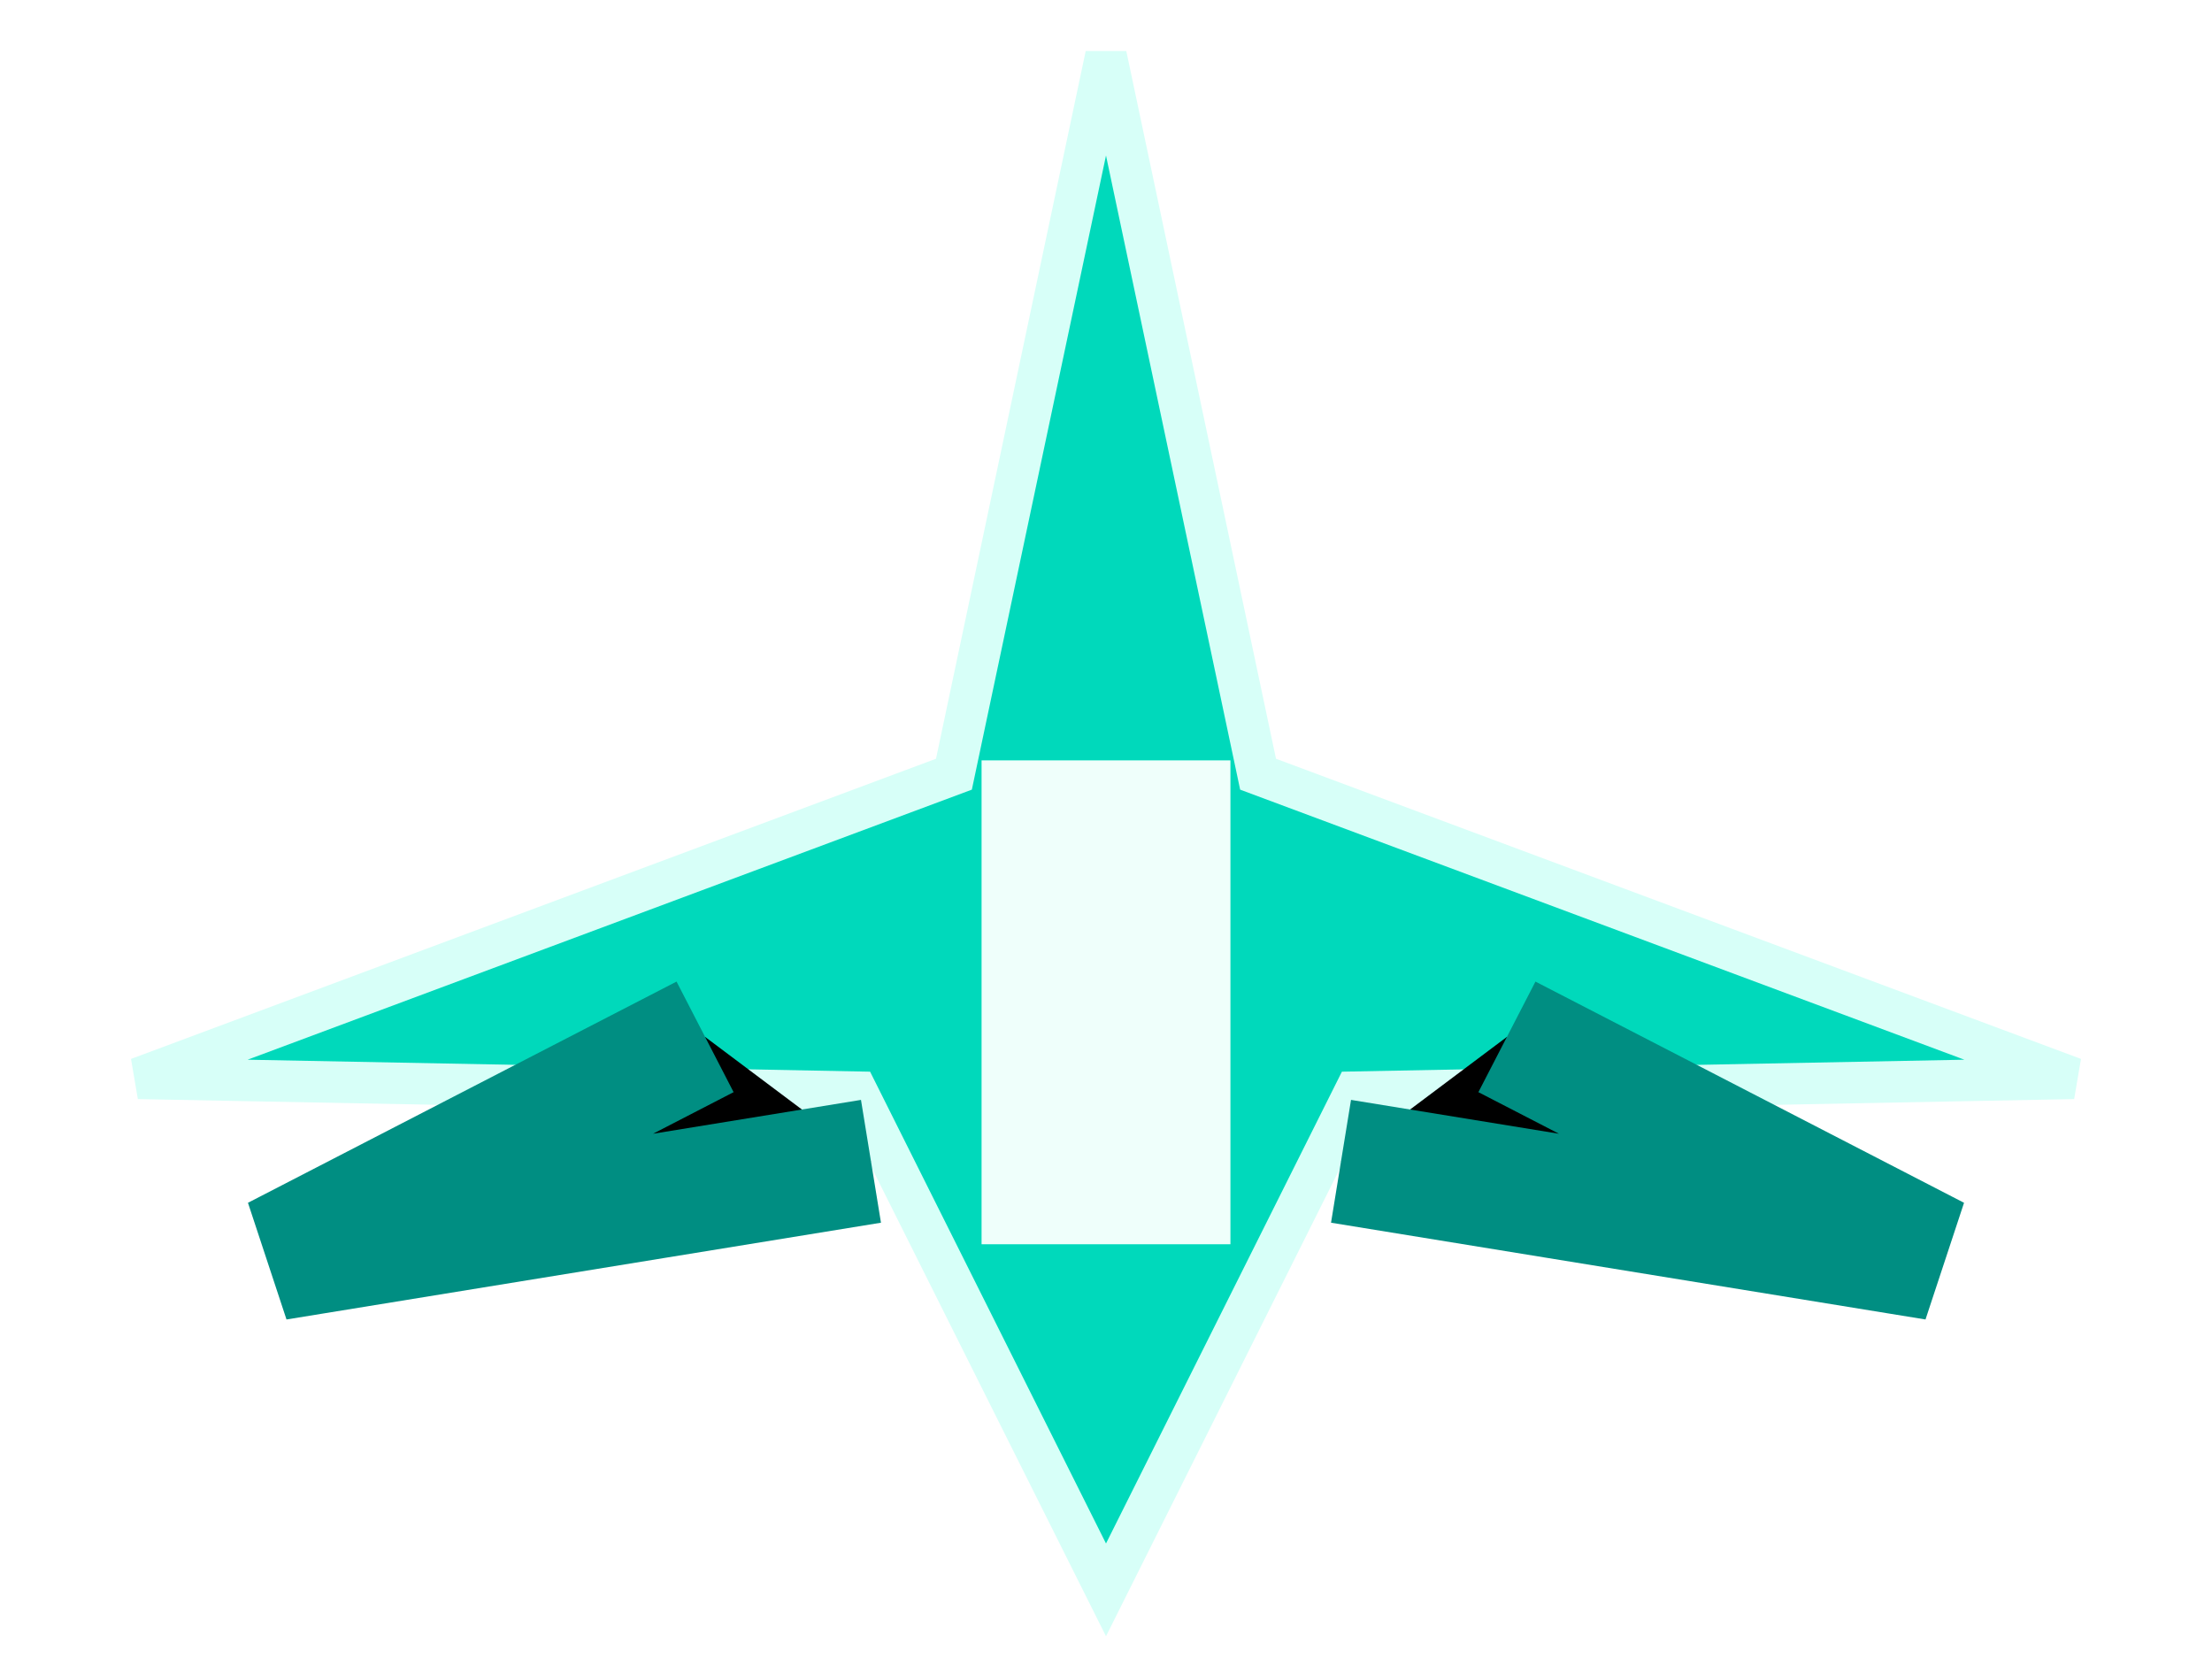
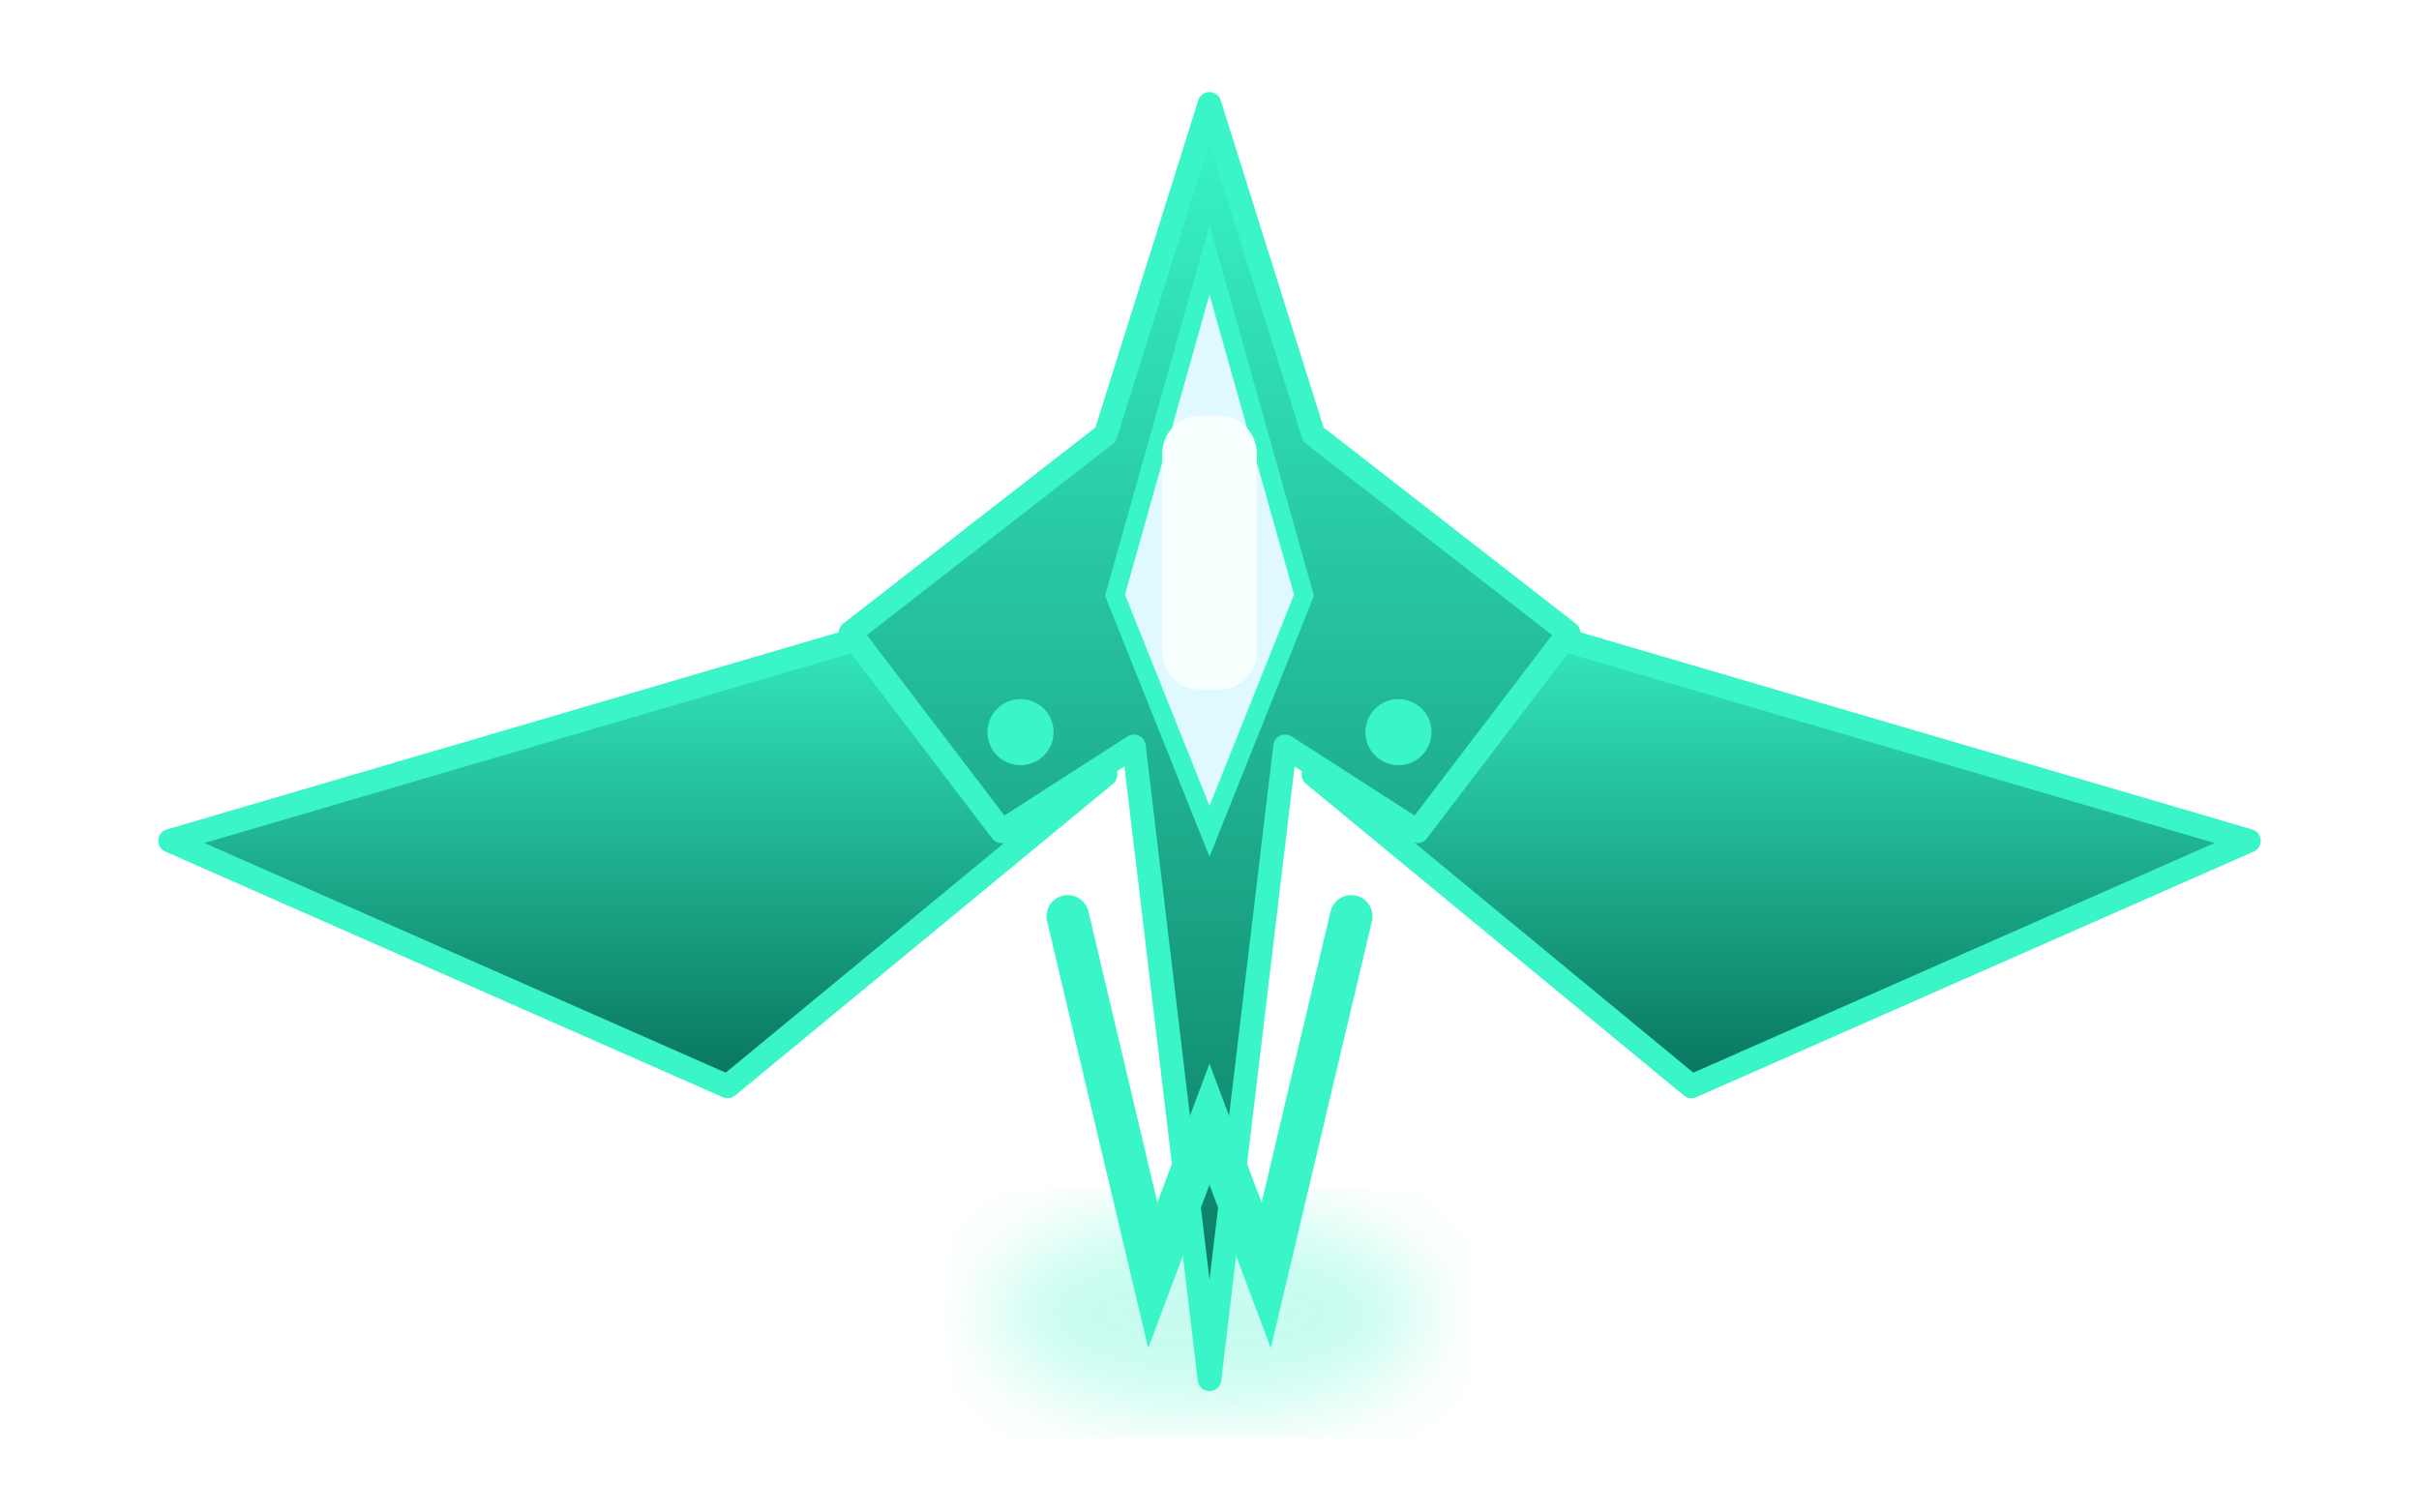
- <svg xmlns="http://www.w3.org/2000/svg" viewBox="0 0 160 120">
-   <path d="M80 4 91 56 150 78 98 79 80 115 62 79 10 78l59-22Z" fill="#00d9bb" stroke="#d7fff8" stroke-width="3" />
-   <path d="M71 55h18v35H71z" fill="#effffb" />
-   <path d="M51 75 20 91l43-7m46-9 31 16-43-7" stroke="#008e82" stroke-width="9" />
+ <svg xmlns="http://www.w3.org/2000/svg" width="512" height="320" viewBox="0 0 512 320">
+   <defs>
+     <linearGradient id="h" x1="0" y1="0" x2="0" y2="1">
+       <stop stop-color="#39f5c8" />
+       <stop offset="1" stop-color="#08745d" />
+     </linearGradient>
+     <filter id="g">
+       <feGaussianBlur stdDeviation="8" />
+     </filter>
+   </defs>
+   <g opacity=".28" fill="#39f5c8" filter="url(#g)">
+     <ellipse cx="256" cy="278" rx="46" ry="22" />
+   </g>
+   <g fill="url(#h)" stroke="#39f5c8" stroke-width="5" stroke-linejoin="round">
+     <path d="M220 124 L36 178 L154 230 L234 164 Z" />
+     <path d="M292 124 L476 178 L358 230 L278 164 Z" />
+     <path d="M256 22 L278 92 L332 134 L300 176 L272 158 L256 292 L240 158 L212 176 L180 134 L234 92 Z" />
+   </g>
+   <path d="M256 55 L276 126 L256 176 L236 126 Z" fill="#dff9ff" stroke="#39f5c8" stroke-width="4" />
+   <rect x="246" y="88" width="20" height="58" rx="8" fill="#f7ffff" />
+   <path d="M226 194 L244 270 L256 238 L268 270 L286 194" fill="none" stroke="#39f5c8" stroke-width="9" stroke-linecap="round" />
+   <circle cx="216" cy="155" r="7" fill="#39f5c8" />
+   <circle cx="296" cy="155" r="7" fill="#39f5c8" />
</svg>
